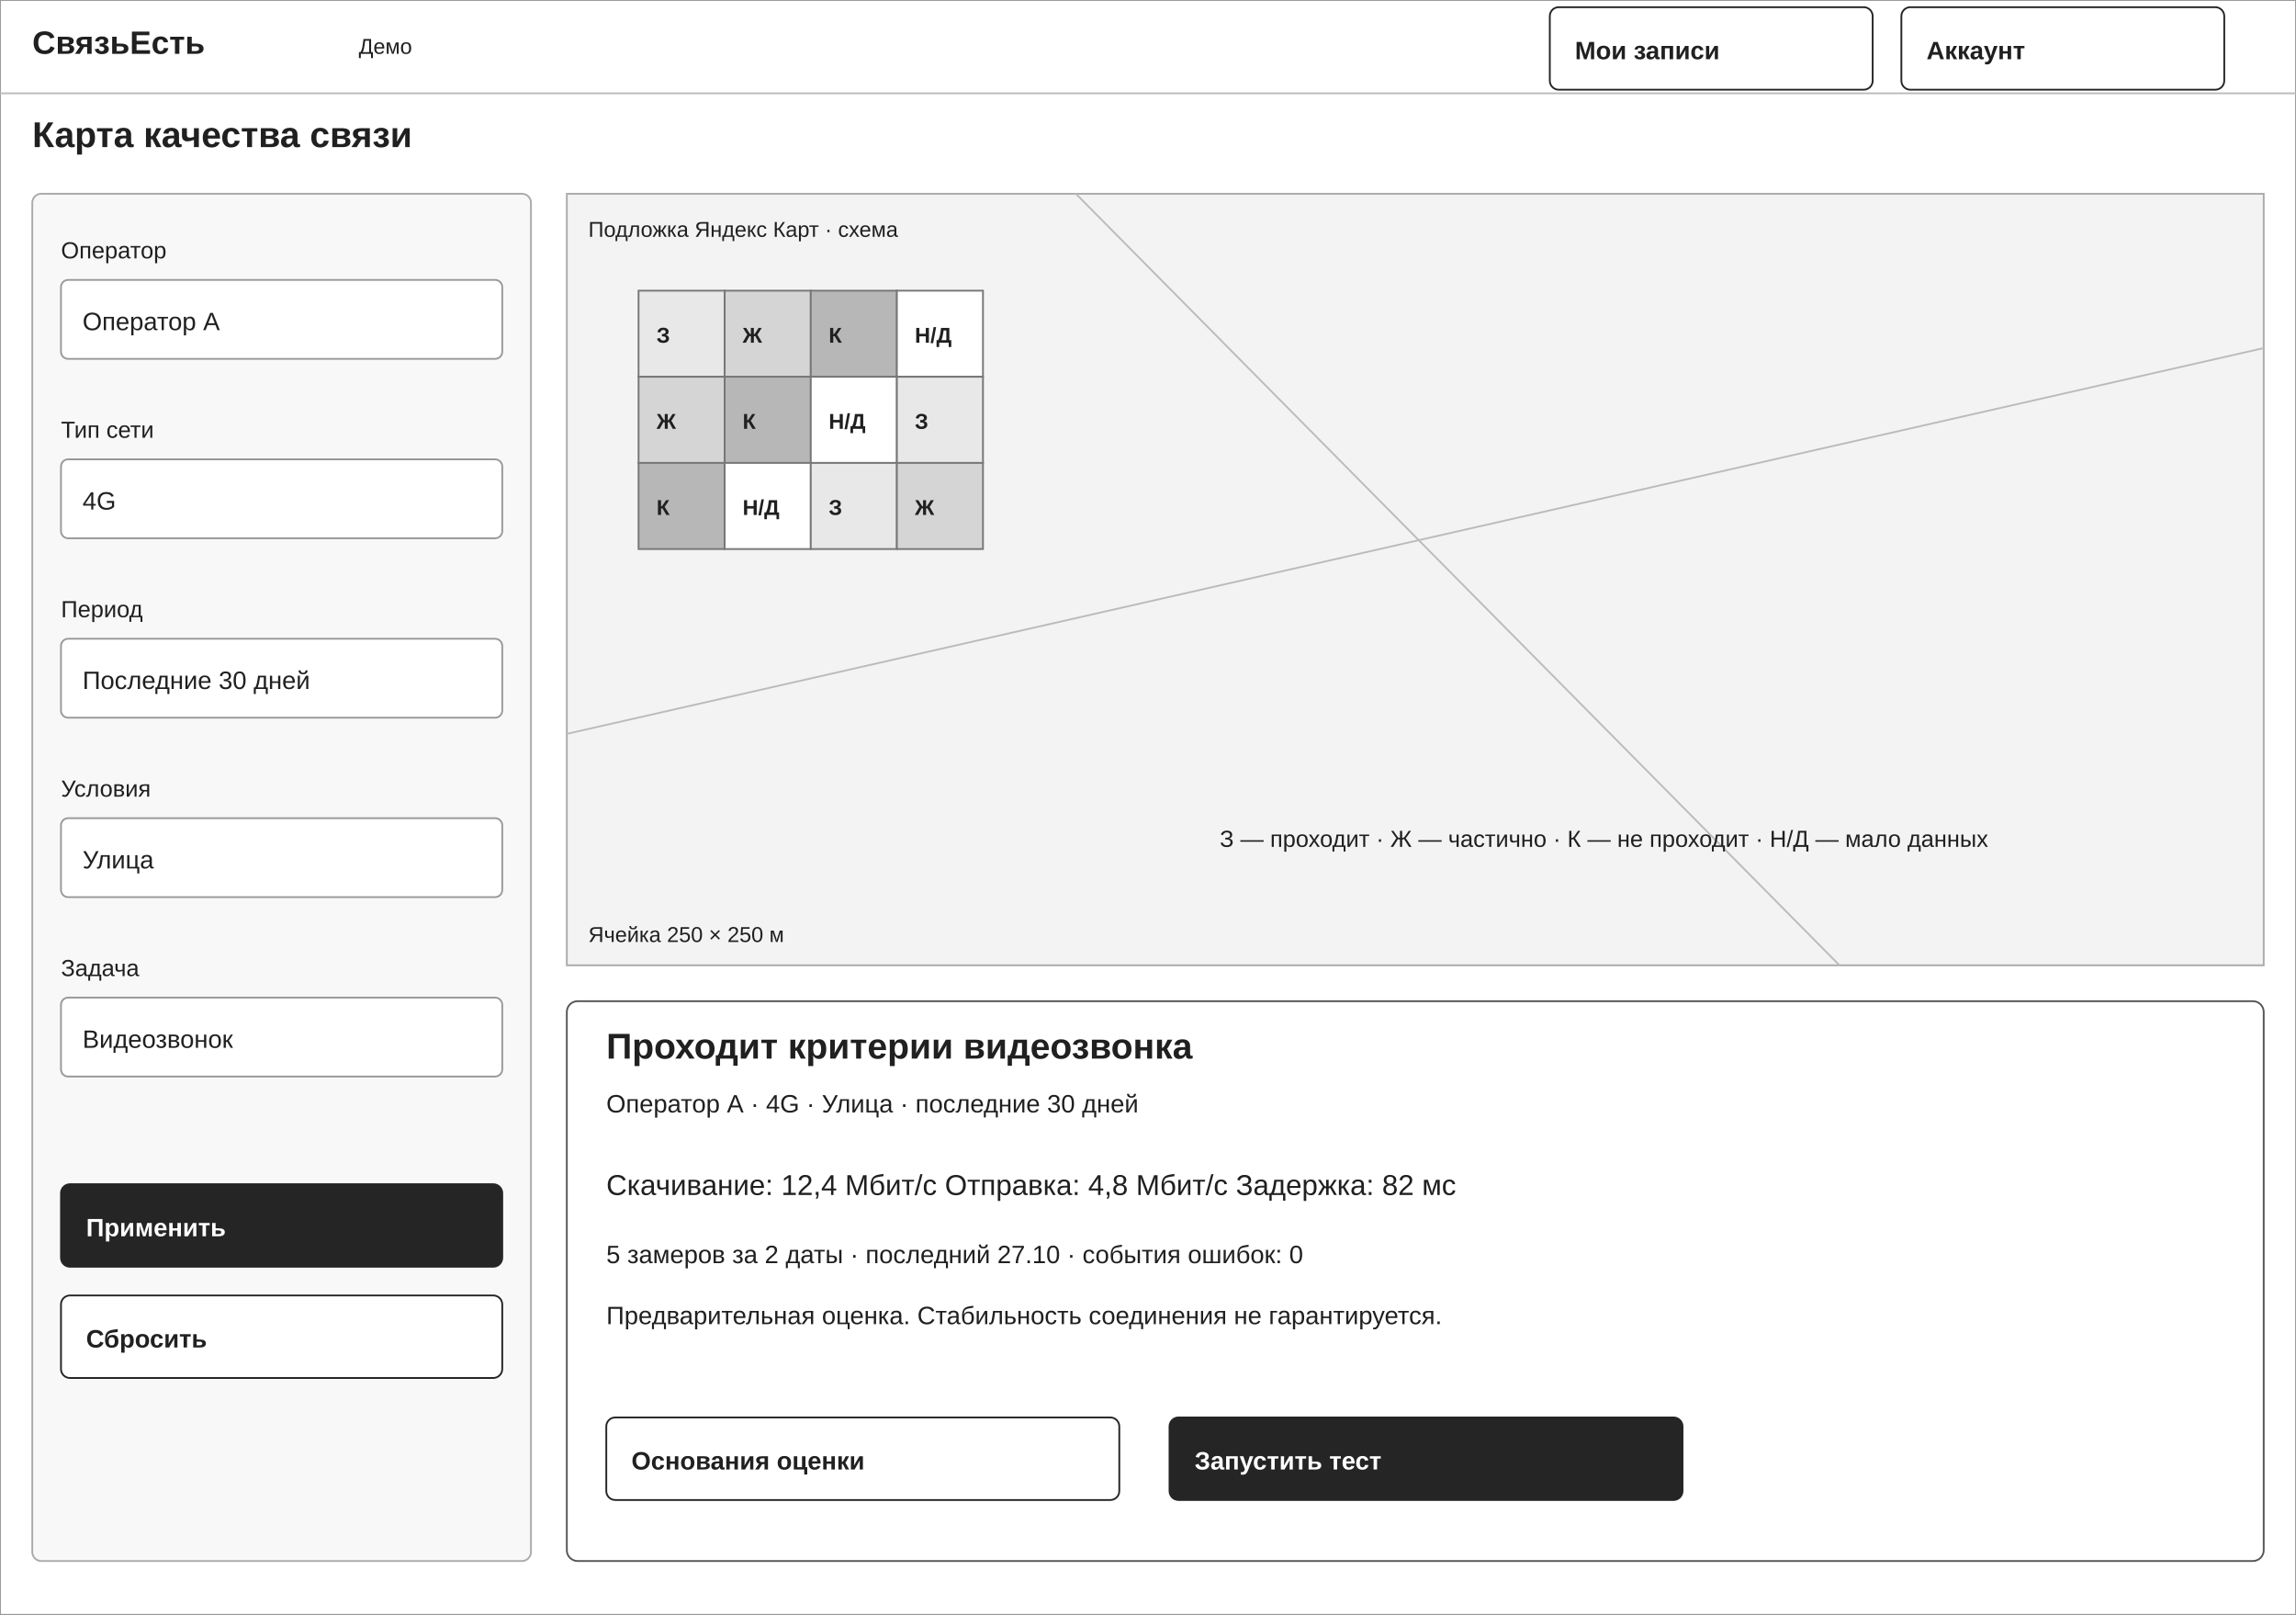
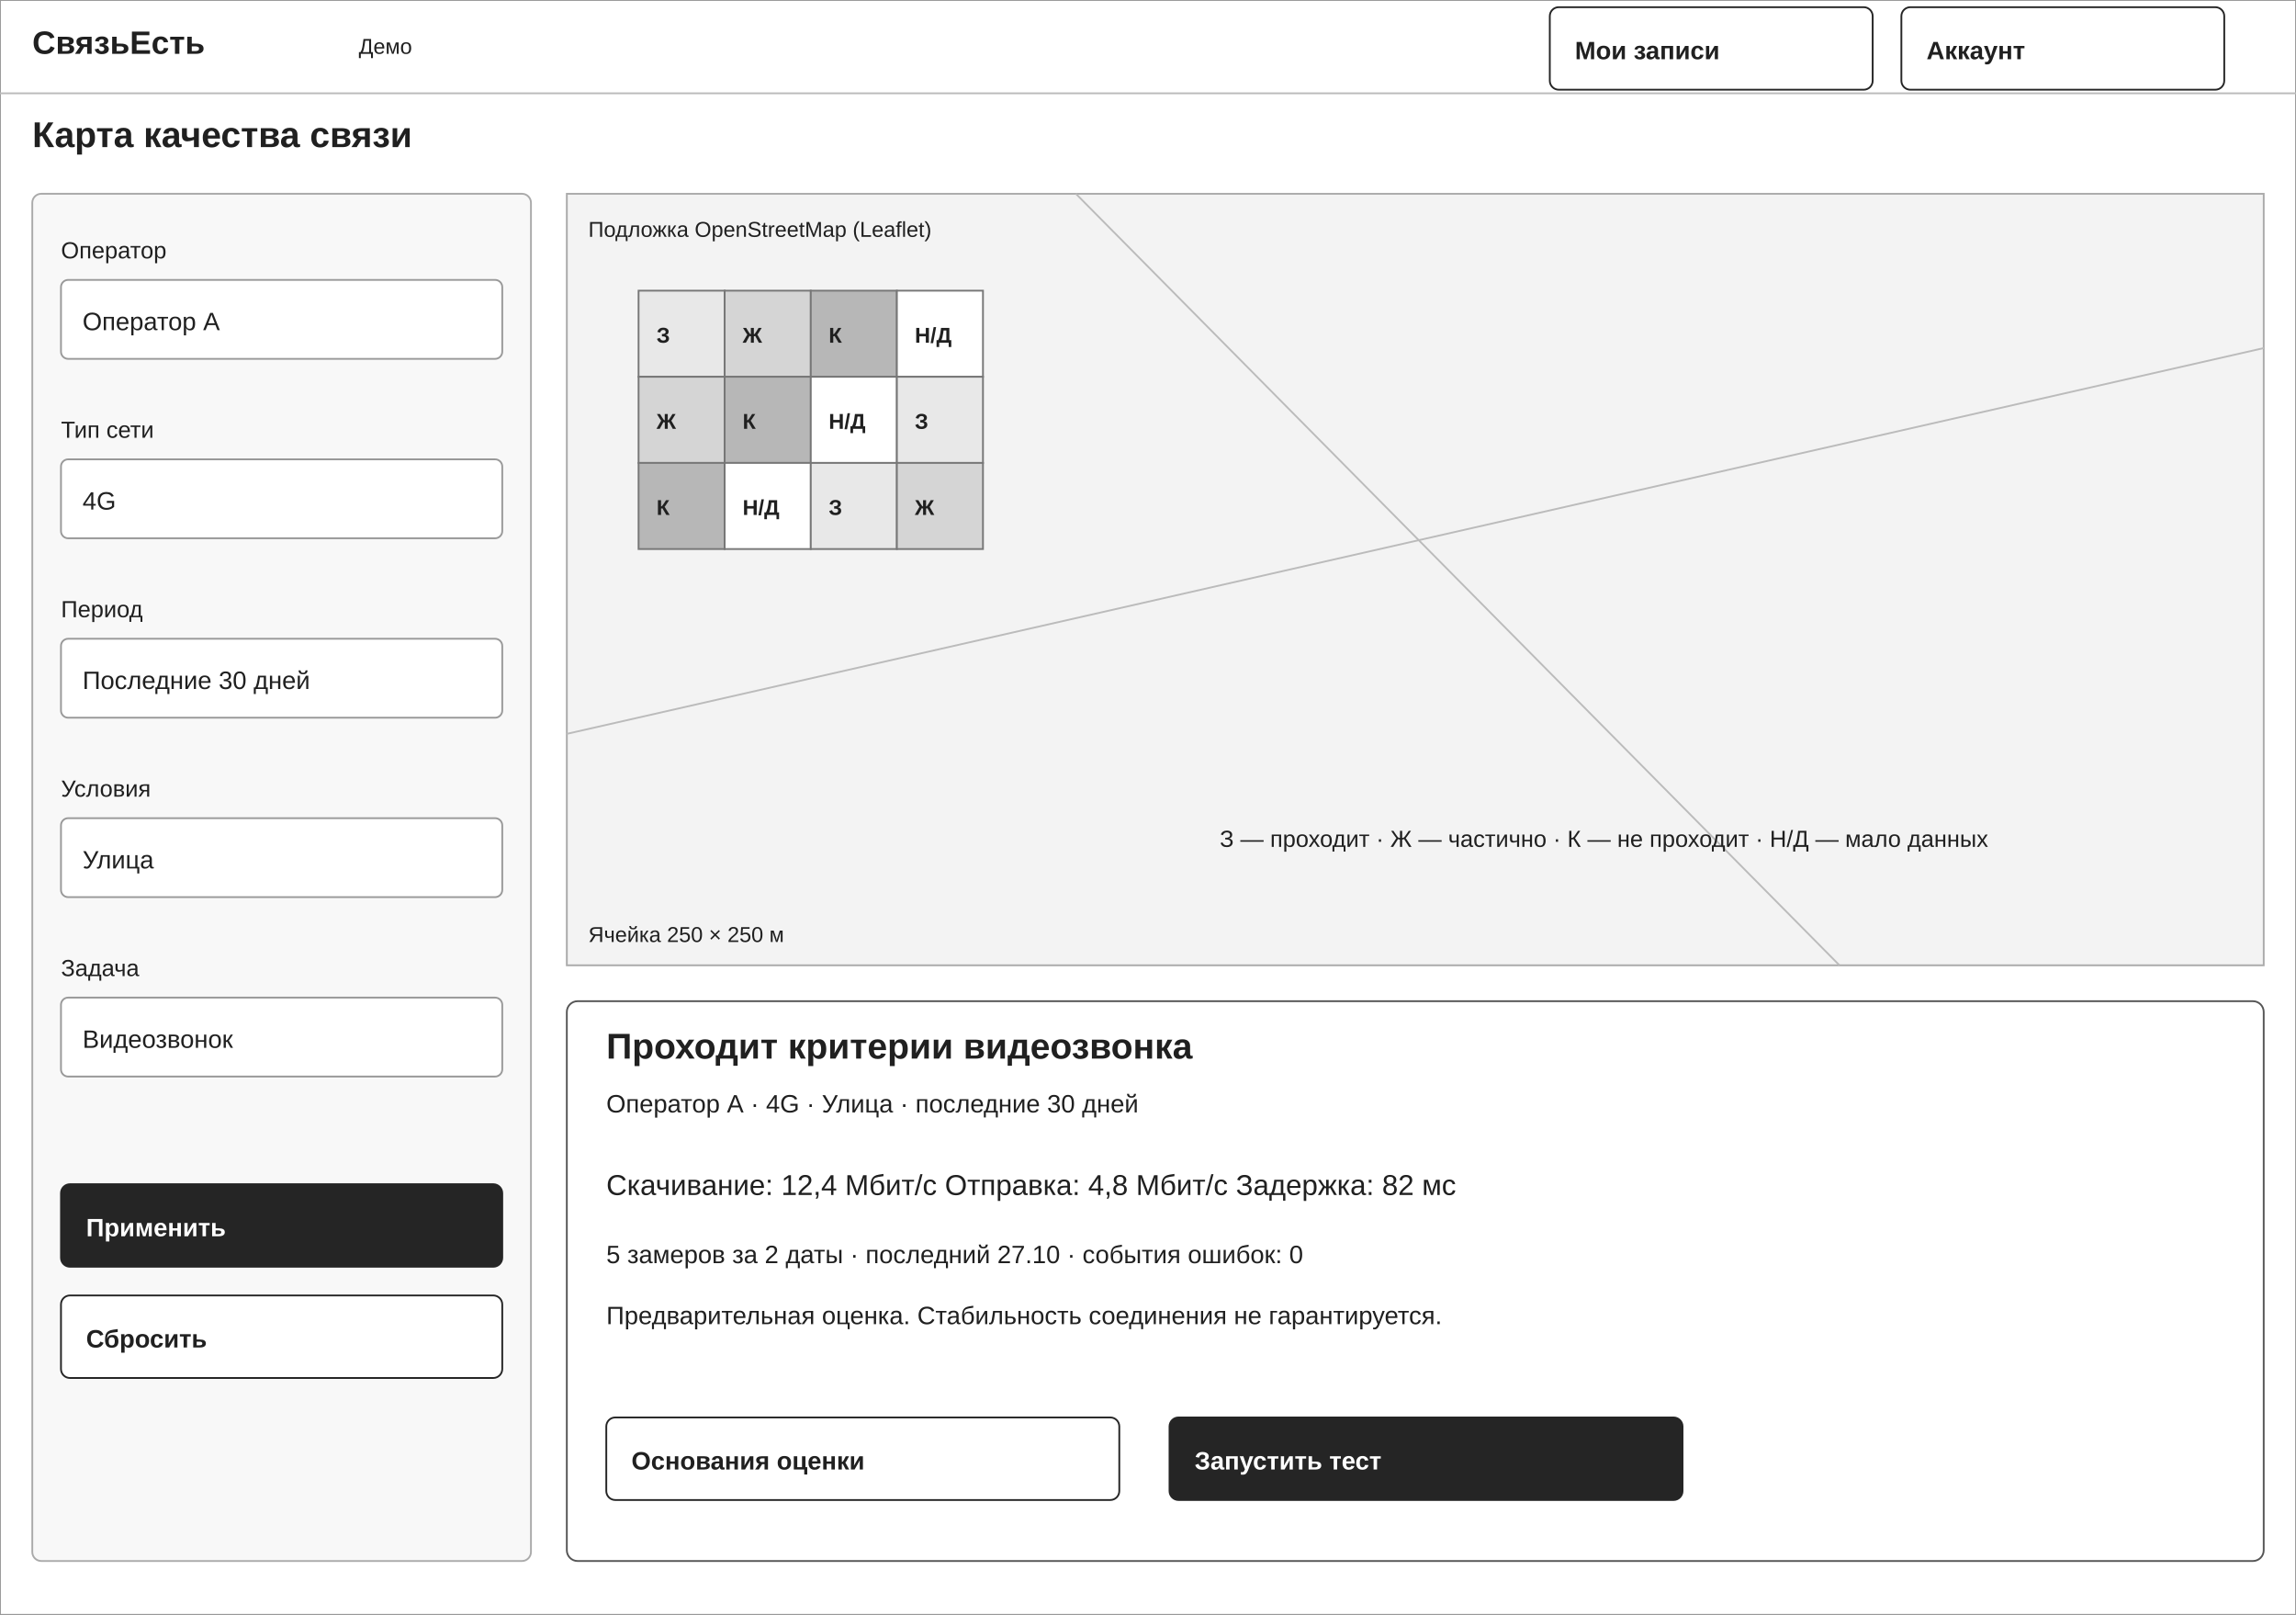
<svg xmlns="http://www.w3.org/2000/svg" viewBox="0 0 1280 900" width="1280" height="900" role="img" aria-label="Карта качества связи" font-family="Arial, sans-serif">
  <rect x="0" y="0" width="1280" height="900" rx="0" fill="#fff" stroke="#999" />
  <text x="18" y="30" font-size="18" font-weight="600" fill="#202020">СвязьЕсть</text>
  <text x="200" y="30" font-size="12" font-weight="400" fill="#202020">Демо</text>
  <path d="M0 52L1280 52" stroke="#bbb" fill="none" />
  <text x="18" y="82" font-size="20" font-weight="600" fill="#202020">Карта качества связи</text>
  <rect x="18" y="108" width="278" height="762" rx="5" fill="#f8f8f8" stroke="#aaa" />
  <text x="34" y="144" font-size="13" font-weight="400" fill="#202020">Оператор</text>
  <rect x="34" y="156" width="246" height="44" rx="4" fill="#fff" stroke="#999" />
  <text x="46" y="184" font-size="14" font-weight="400" fill="#202020">Оператор А</text>
  <text x="34" y="244" font-size="13" font-weight="400" fill="#202020">Тип сети</text>
  <rect x="34" y="256" width="246" height="44" rx="4" fill="#fff" stroke="#999" />
  <text x="46" y="284" font-size="14" font-weight="400" fill="#202020">4G</text>
  <text x="34" y="344" font-size="13" font-weight="400" fill="#202020">Период</text>
  <rect x="34" y="356" width="246" height="44" rx="4" fill="#fff" stroke="#999" />
  <text x="46" y="384" font-size="14" font-weight="400" fill="#202020">Последние 30 дней</text>
  <text x="34" y="444" font-size="13" font-weight="400" fill="#202020">Условия</text>
  <rect x="34" y="456" width="246" height="44" rx="4" fill="#fff" stroke="#999" />
  <text x="46" y="484" font-size="14" font-weight="400" fill="#202020">Улица</text>
  <text x="34" y="544" font-size="13" font-weight="400" fill="#202020">Задача</text>
  <rect x="34" y="556" width="246" height="44" rx="4" fill="#fff" stroke="#999" />
  <text x="46" y="584" font-size="14" font-weight="400" fill="#202020">Видеозвонок</text>
  <a href="#01-map" aria-label="Применить">
    <rect x="34" y="660" width="246" height="46" rx="5" fill="#252525" stroke="#252525" />
    <text x="48" y="689" font-size="14" font-weight="600" fill="#fff">Применить</text>
  </a>
  <a href="#02-filters" aria-label="Сбросить">
    <rect x="34" y="722" width="246" height="46" rx="5" fill="#fff" stroke="#252525" />
    <text x="48" y="751" font-size="14" font-weight="600" fill="#202020">Сбросить</text>
  </a>
  <rect x="316" y="108" width="946" height="430" rx="0" fill="#f3f3f3" stroke="#aaa" />
  <path d="M316 409.0L1262 194.0" stroke="#bbb" fill="none" />
  <path d="M599.8 108L1025.5 538" stroke="#bbb" fill="none" />
  <a href="#03-card" aria-label="Открыть карточку ячейки">
    <rect x="356" y="162" width="48" height="48" rx="0" fill="#e8e8e8" stroke="#777" />
    <text x="366" y="191" font-size="12" font-weight="600" fill="#202020">З</text>
  </a>
  <a href="#03-card" aria-label="Открыть карточку ячейки">
    <rect x="404" y="162" width="48" height="48" rx="0" fill="#d5d5d5" stroke="#777" />
    <text x="414" y="191" font-size="12" font-weight="600" fill="#202020">Ж</text>
  </a>
  <a href="#03-card" aria-label="Открыть карточку ячейки">
    <rect x="452" y="162" width="48" height="48" rx="0" fill="#b7b7b7" stroke="#777" />
    <text x="462" y="191" font-size="12" font-weight="600" fill="#202020">К</text>
  </a>
  <a href="#03-card" aria-label="Открыть карточку ячейки">
    <rect x="500" y="162" width="48" height="48" rx="0" fill="#fff" stroke="#777" />
    <text x="510" y="191" font-size="12" font-weight="600" fill="#202020">Н/Д</text>
  </a>
  <a href="#03-card" aria-label="Открыть карточку ячейки">
    <rect x="356" y="210" width="48" height="48" rx="0" fill="#d5d5d5" stroke="#777" />
    <text x="366" y="239" font-size="12" font-weight="600" fill="#202020">Ж</text>
  </a>
  <a href="#03-card" aria-label="Открыть карточку ячейки">
    <rect x="404" y="210" width="48" height="48" rx="0" fill="#b7b7b7" stroke="#777" />
    <text x="414" y="239" font-size="12" font-weight="600" fill="#202020">К</text>
  </a>
  <a href="#03-card" aria-label="Открыть карточку ячейки">
    <rect x="452" y="210" width="48" height="48" rx="0" fill="#fff" stroke="#777" />
    <text x="462" y="239" font-size="12" font-weight="600" fill="#202020">Н/Д</text>
  </a>
  <a href="#03-card" aria-label="Открыть карточку ячейки">
    <rect x="500" y="210" width="48" height="48" rx="0" fill="#e8e8e8" stroke="#777" />
    <text x="510" y="239" font-size="12" font-weight="600" fill="#202020">З</text>
  </a>
  <a href="#03-card" aria-label="Открыть карточку ячейки">
    <rect x="356" y="258" width="48" height="48" rx="0" fill="#b7b7b7" stroke="#777" />
    <text x="366" y="287" font-size="12" font-weight="600" fill="#202020">К</text>
  </a>
  <a href="#03-card" aria-label="Открыть карточку ячейки">
    <rect x="404" y="258" width="48" height="48" rx="0" fill="#fff" stroke="#777" />
    <text x="414" y="287" font-size="12" font-weight="600" fill="#202020">Н/Д</text>
  </a>
  <a href="#03-card" aria-label="Открыть карточку ячейки">
    <rect x="452" y="258" width="48" height="48" rx="0" fill="#e8e8e8" stroke="#777" />
    <text x="462" y="287" font-size="12" font-weight="600" fill="#202020">З</text>
  </a>
  <a href="#03-card" aria-label="Открыть карточку ячейки">
    <rect x="500" y="258" width="48" height="48" rx="0" fill="#d5d5d5" stroke="#777" />
    <text x="510" y="287" font-size="12" font-weight="600" fill="#202020">Ж</text>
  </a>
-   <text x="328" y="132" font-size="12" font-weight="400" fill="#202020">Подложка Яндекс Карт · схема</text>
+   <text x="328" y="132" font-size="12" font-weight="400" fill="#202020">Подложка OpenStreetMap (Leaflet)</text>
  <text x="328" y="525" font-size="12" font-weight="400" fill="#202020">Ячейка 250 × 250 м</text>
  <a href="#10-records" aria-label="Мои записи">
    <rect x="864" y="4" width="180" height="46" rx="5" fill="#fff" stroke="#252525" />
    <text x="878" y="33" font-size="14" font-weight="600" fill="#202020">Мои записи</text>
  </a>
  <a href="#11-account" aria-label="Аккаунт">
    <rect x="1060" y="4" width="180" height="46" rx="5" fill="#fff" stroke="#252525" />
    <text x="1074" y="33" font-size="14" font-weight="600" fill="#202020">Аккаунт</text>
  </a>
  <rect x="316" y="558" width="946" height="312" rx="6" fill="#fff" stroke="#555" />
  <text x="338" y="590" font-size="20" font-weight="600" fill="#202020">Проходит критерии видеозвонка</text>
  <text x="338" y="620" font-size="14" font-weight="400" fill="#202020">Оператор А · 4G · Улица · последние 30 дней</text>
  <text x="338" y="666" font-size="16" font-weight="400" fill="#202020">Скачивание: 12,4 Мбит/с     Отправка: 4,8 Мбит/с     Задержка: 82 мс</text>
  <text x="338" y="704" font-size="14" font-weight="400" fill="#202020">5 замеров за 2 даты · последний 27.10 · события ошибок: 0</text>
  <text x="338" y="738" font-size="14" font-weight="400" fill="#202020">Предварительная оценка. Стабильность соединения не гарантируется.</text>
  <a href="#16-method" aria-label="Основания оценки">
    <rect x="338" y="790" width="286" height="46" rx="5" fill="#fff" stroke="#252525" />
    <text x="352" y="819" font-size="14" font-weight="600" fill="#202020">Основания оценки</text>
  </a>
  <a href="#05-test-start" aria-label="Запустить тест">
    <rect x="652" y="790" width="286" height="46" rx="5" fill="#252525" stroke="#252525" />
    <text x="666" y="819" font-size="14" font-weight="600" fill="#fff">Запустить тест</text>
  </a>
  <text x="680" y="472" font-size="13" font-weight="400" fill="#202020">З — проходит · Ж — частично · К — не проходит · Н/Д — мало данных</text>
</svg>
